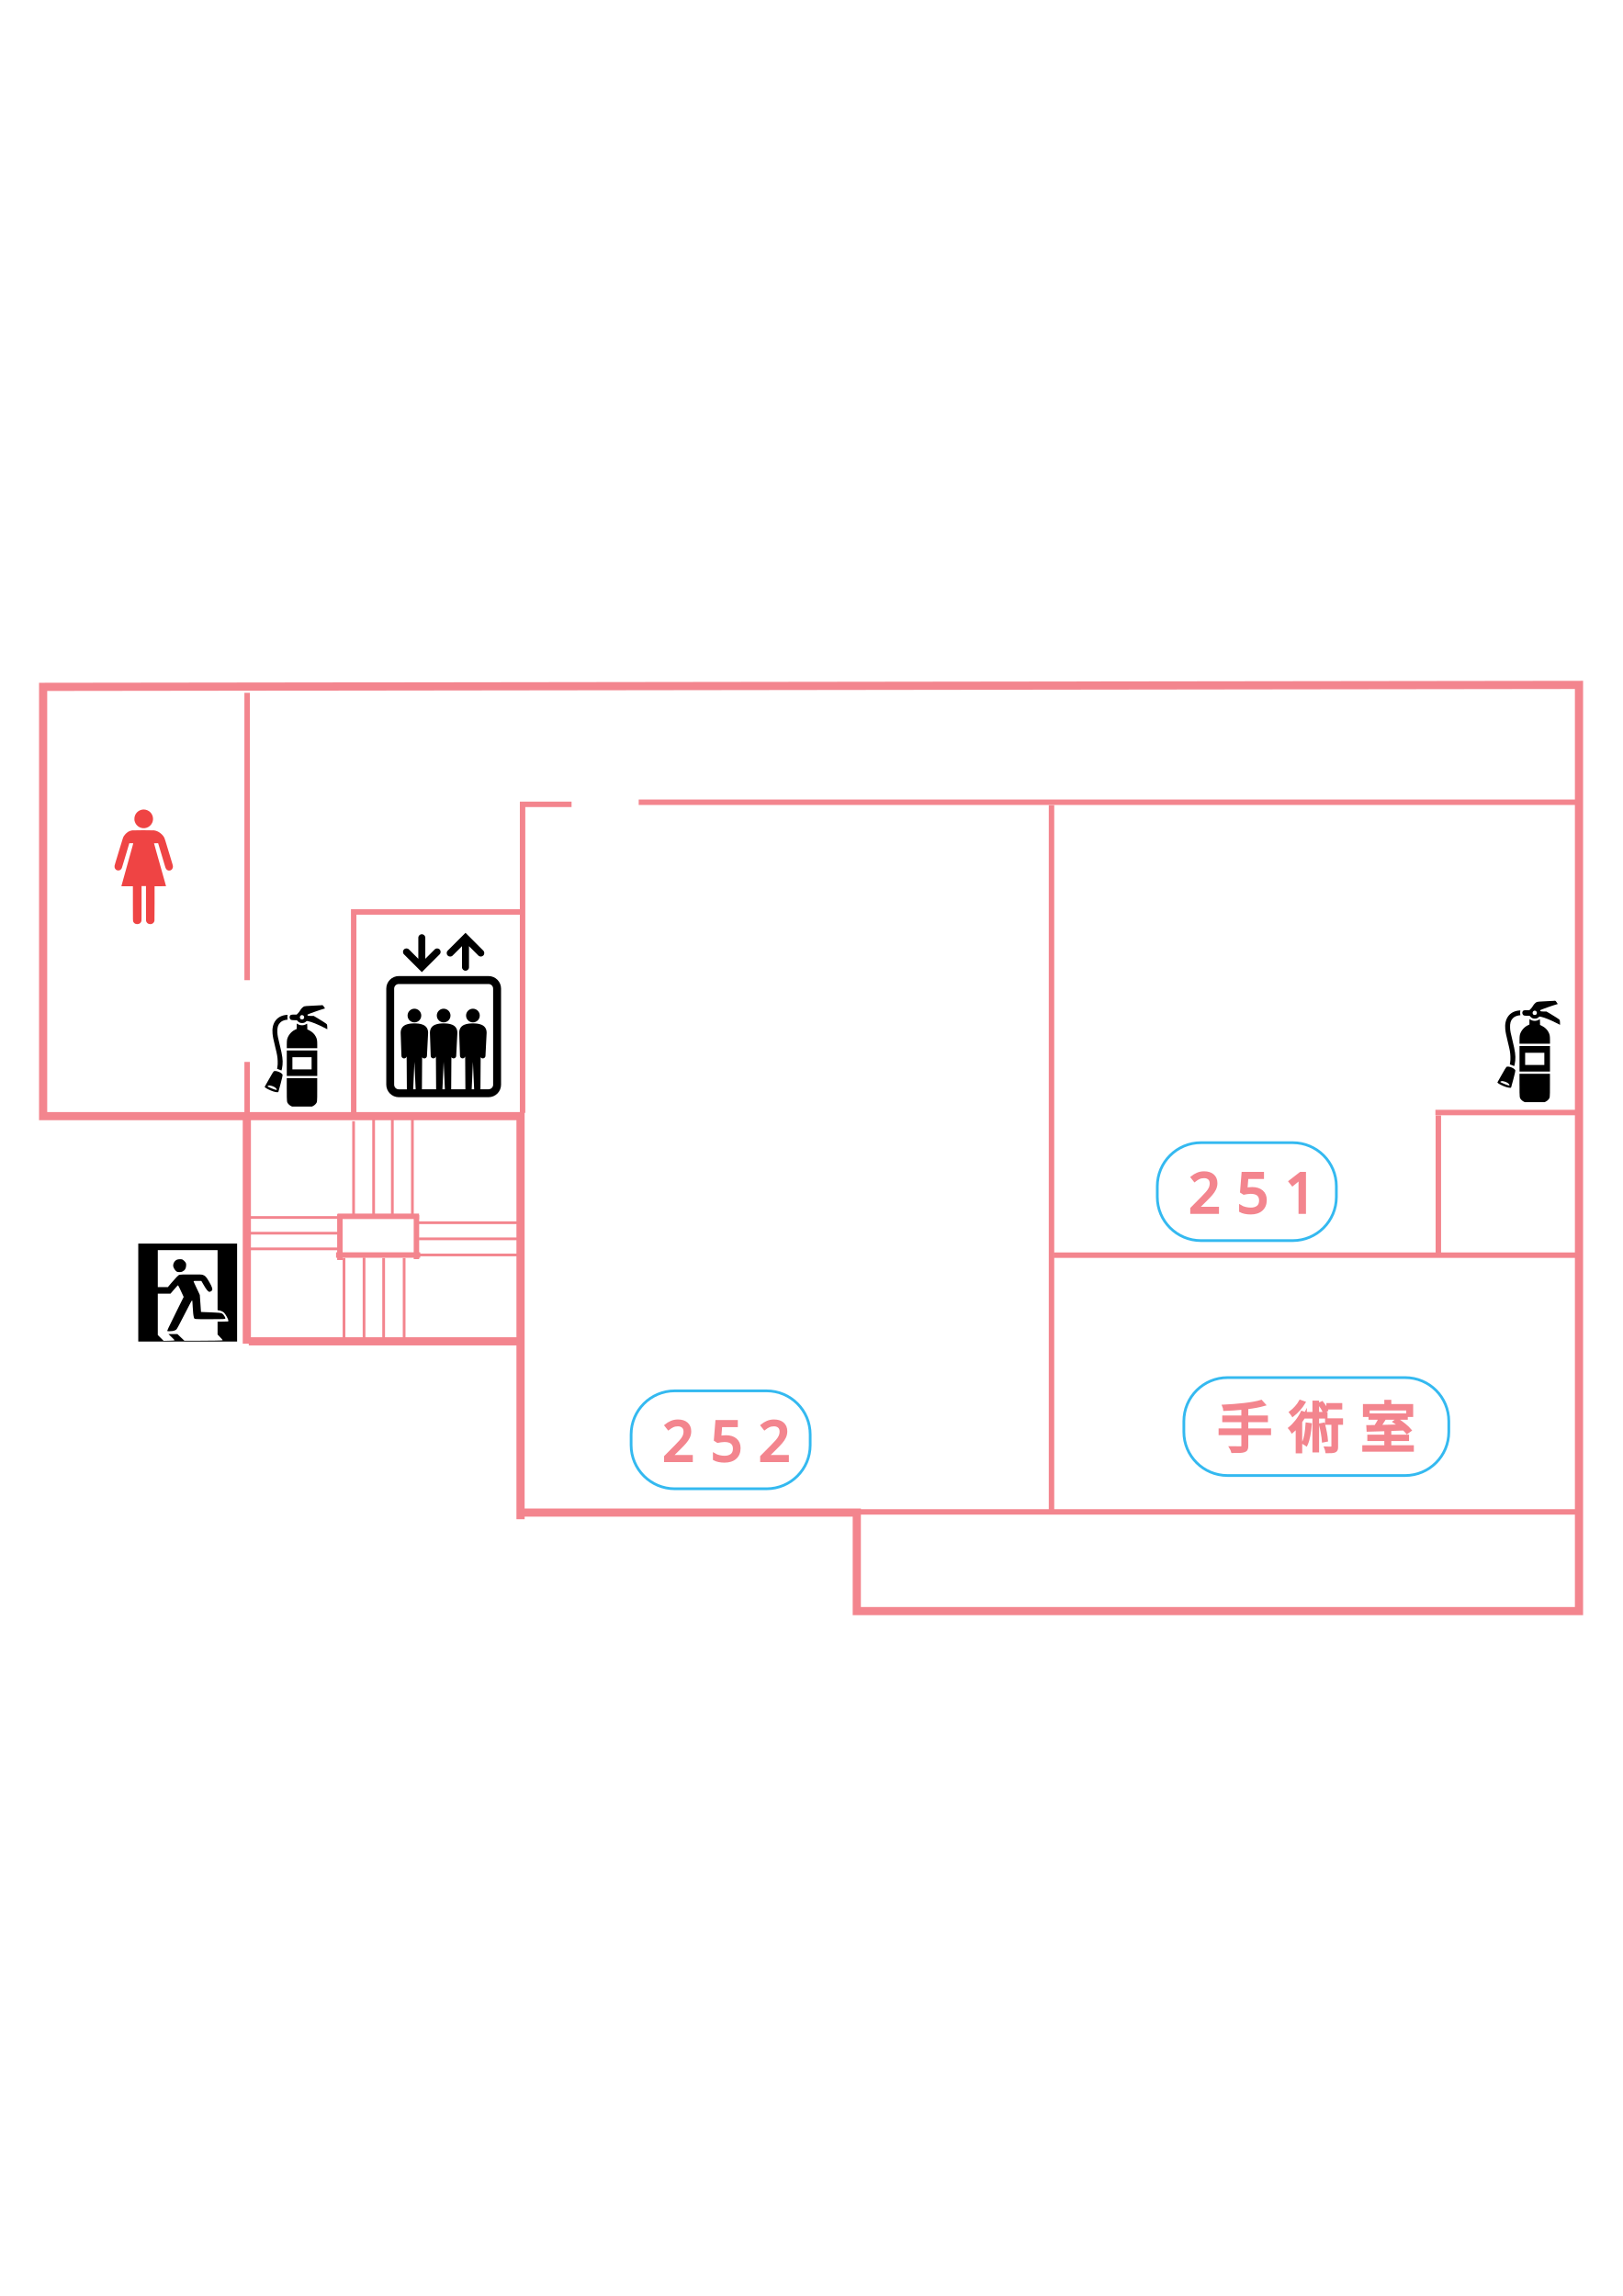
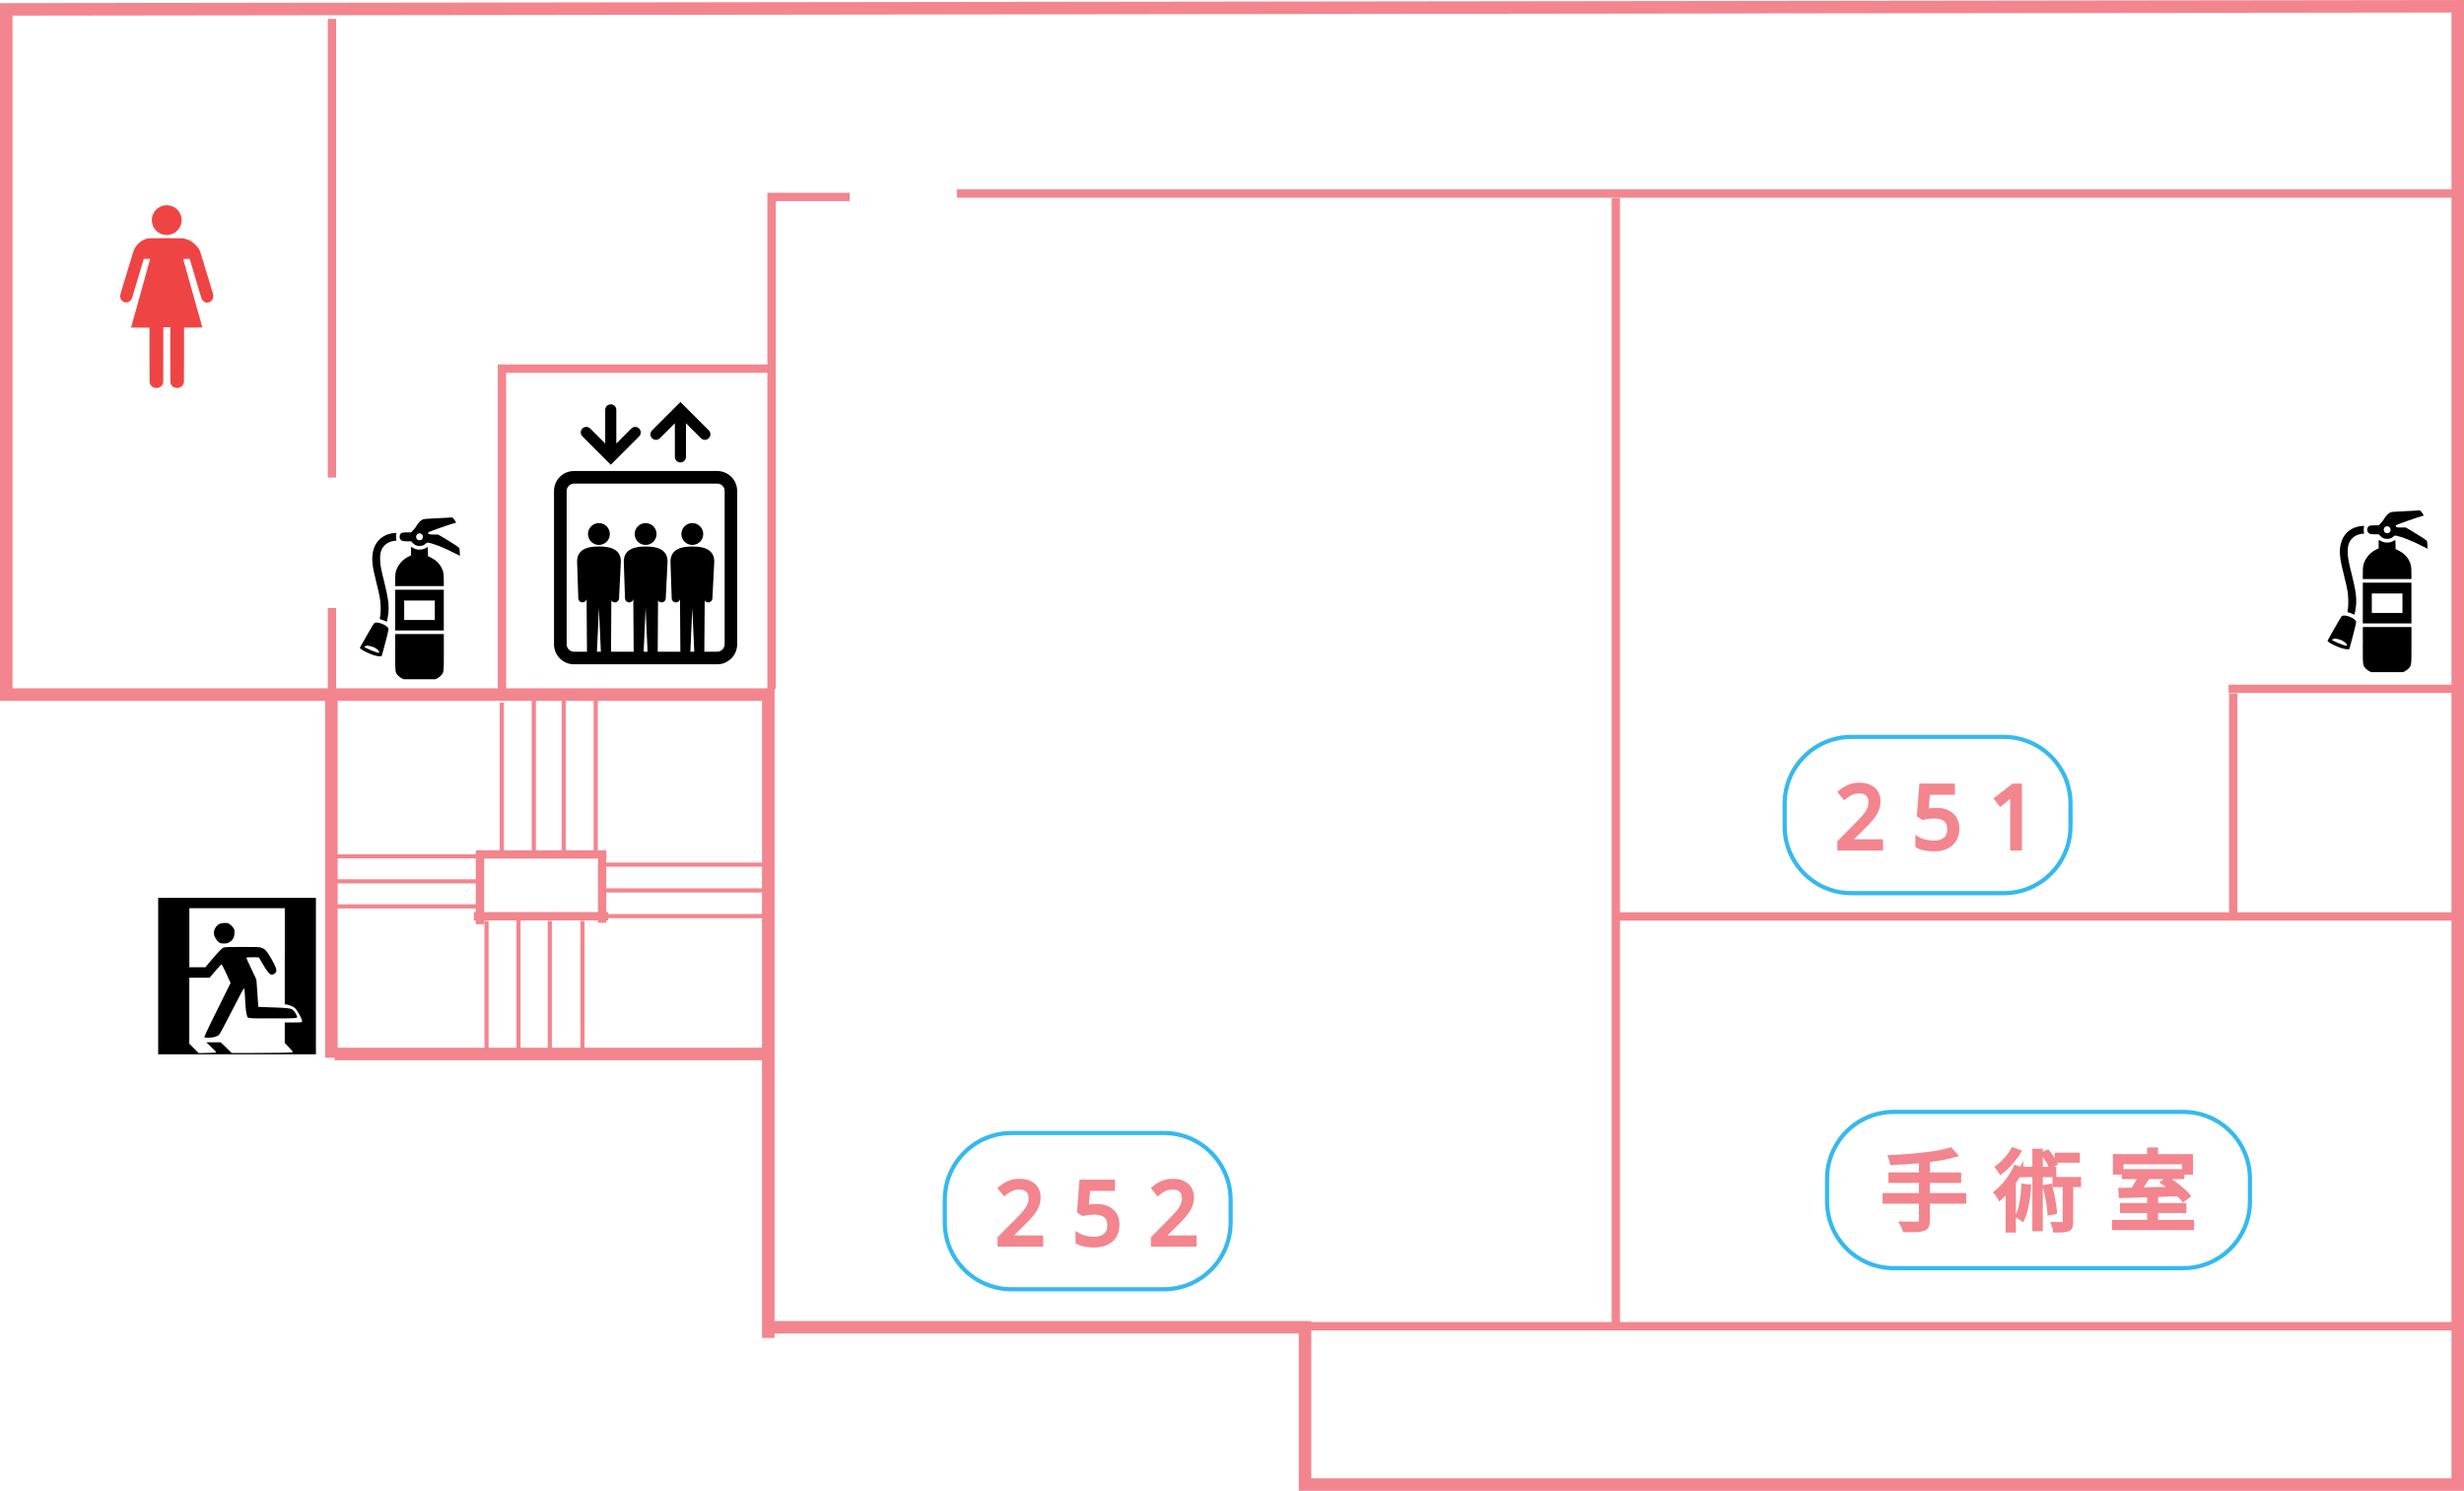
- <svg xmlns="http://www.w3.org/2000/svg" id="_トレース" data-name="トレース" viewBox="0 0 595 842">
+ <svg xmlns="http://www.w3.org/2000/svg" id="_レイヤー_1" data-name="レイヤー 1" viewBox="0 0 590.42 357.28">
  <defs>
    <style>
      .cls-1 {
-         stroke: #34b9f0;
+         fill: #f3858e;
+         font-family: BIZ-UDGothic, 'BIZ UDGothic';
+         font-size: 21.07px;
+         letter-spacing: .3em;
      }

      .cls-1, .cls-2, .cls-3, .cls-4, .cls-5 {
        stroke-miterlimit: 10;
      }

-       .cls-1, .cls-2, .cls-4, .cls-5 {
+       .cls-1, .cls-3, .cls-4, .cls-5 {
+         stroke: #f3858e;
+       }
+ 
+       .cls-2 {
+         stroke: #34b9f0;
+       }
+ 
+       .cls-2, .cls-3, .cls-4, .cls-5 {
        fill: none;
      }

      .cls-6 {
        fill: #ef4444;
-       }
- 
-       .cls-2, .cls-3, .cls-4, .cls-5 {
-         stroke: #f3858e;
-       }
- 
-       .cls-3 {
-         fill: #f3858e;
-         font-family: BIZ-UDGothic, 'BIZ UDGothic';
-         font-size: 20.2px;
-         letter-spacing: .3em;
      }

      .cls-4 {
        stroke-width: 3px;
      }

      .cls-5 {
        stroke-width: 2px;
      }
    </style>
  </defs>
  <g>
    <g>
-       <line class="cls-2" x1="129.65" y1="411.17" x2="129.65" y2="445.52" />
-       <line class="cls-2" x1="137" y1="409.73" x2="137" y2="445.68" />
-       <line class="cls-2" x1="143.87" y1="410.37" x2="143.87" y2="446" />
-       <line class="cls-2" x1="151.22" y1="410.21" x2="151.22" y2="446.16" />
-       <line class="cls-2" x1="153.3" y1="448.4" x2="191.81" y2="448.4" />
-       <line class="cls-2" x1="153.62" y1="454.31" x2="191.49" y2="454.31" />
-       <line class="cls-2" x1="153.46" y1="460.22" x2="191.65" y2="460.22" />
-       <line class="cls-2" x1="148.19" y1="461.34" x2="148.19" y2="491.7" />
-       <line class="cls-2" x1="140.68" y1="461.34" x2="140.68" y2="491.54" />
-       <line class="cls-2" x1="133.49" y1="461.18" x2="133.49" y2="490.9" />
-       <line class="cls-2" x1="126.14" y1="461.34" x2="126.14" y2="490.74" />
-       <line class="cls-2" x1="124.22" y1="457.99" x2="91.62" y2="457.99" />
-       <line class="cls-2" x1="91.3" y1="452.24" x2="125.34" y2="452.24" />
-       <line class="cls-2" x1="91.62" y1="446.48" x2="125.02" y2="446.48" />
+       <line class="cls-3" x1="120.24" y1="168.39" x2="120.24" y2="204.22" />
+       <line class="cls-3" x1="127.91" y1="166.89" x2="127.91" y2="204.39" />
+       <line class="cls-3" x1="135.08" y1="167.56" x2="135.08" y2="204.72" />
+       <line class="cls-3" x1="142.74" y1="167.39" x2="142.74" y2="204.89" />
+       <line class="cls-3" x1="144.91" y1="207.22" x2="185.07" y2="207.22" />
+       <line class="cls-3" x1="145.24" y1="213.39" x2="184.74" y2="213.39" />
+       <line class="cls-3" x1="145.07" y1="219.55" x2="184.91" y2="219.55" />
+       <line class="cls-3" x1="139.57" y1="220.72" x2="139.57" y2="252.39" />
+       <line class="cls-3" x1="131.74" y1="220.72" x2="131.74" y2="252.22" />
+       <line class="cls-3" x1="124.24" y1="220.55" x2="124.24" y2="251.55" />
+       <line class="cls-3" x1="116.58" y1="220.72" x2="116.58" y2="251.39" />
+       <line class="cls-3" x1="114.58" y1="217.22" x2="80.58" y2="217.22" />
+       <line class="cls-3" x1="80.24" y1="211.22" x2="115.74" y2="211.22" />
+       <line class="cls-3" x1="80.58" y1="205.22" x2="115.41" y2="205.22" />
    </g>
    <g>
-       <polyline class="cls-4" points="190.87 557.14 190.87 409.31 15.81 409.31 15.81 251.89 578.99 251.17 578.99 590.83 314.17 590.83 314.17 554.7 190.87 554.7" />
-       <line class="cls-4" x1="90.51" y1="410.03" x2="90.51" y2="492.76" />
-       <line class="cls-4" x1="91.22" y1="491.9" x2="190.3" y2="491.9" />
+       <polyline class="cls-4" points="184.1 320.64 184.1 166.45 1.5 166.45 1.5 2.25 588.92 1.5 588.92 355.78 312.71 355.78 312.71 318.09 184.1 318.09" />
+       <line class="cls-4" x1="79.41" y1="167.2" x2="79.41" y2="253.49" />
+       <line class="cls-4" x1="80.16" y1="252.59" x2="183.5" y2="252.59" />
    </g>
    <g>
-       <line class="cls-5" x1="124.63" y1="445.3" x2="124.63" y2="462.08" />
-       <line class="cls-5" x1="123.23" y1="460.25" x2="154.09" y2="460.25" />
-       <line class="cls-5" x1="152.7" y1="461.75" x2="152.7" y2="445.62" />
-       <line class="cls-5" x1="123.77" y1="446.05" x2="153.66" y2="446.05" />
-       <polyline class="cls-5" points="129.69 408.1 129.69 334.44 191.19 334.44" />
-       <polyline class="cls-5" points="191.62 408.1 191.62 294.97 209.58 294.97" />
-       <line class="cls-5" x1="314.75" y1="554.45" x2="579.06" y2="554.45" />
-       <line class="cls-5" x1="90.62" y1="254.07" x2="90.62" y2="359.46" />
-       <line class="cls-5" x1="90.62" y1="389.43" x2="90.62" y2="408.76" />
-       <line class="cls-5" x1="234.2" y1="294.2" x2="578.38" y2="294.2" />
-       <line class="cls-5" x1="385.57" y1="295.27" x2="385.57" y2="554.41" />
-       <line class="cls-5" x1="386.38" y1="460.3" x2="579.19" y2="460.3" />
-       <line class="cls-5" x1="527.42" y1="409.06" x2="527.42" y2="459.49" />
-       <line class="cls-5" x1="526.34" y1="407.99" x2="578.92" y2="407.99" />
+       <line class="cls-5" x1="115.01" y1="203.99" x2="115.01" y2="221.49" />
+       <line class="cls-5" x1="113.55" y1="219.58" x2="145.74" y2="219.58" />
+       <line class="cls-5" x1="144.28" y1="221.15" x2="144.28" y2="204.33" />
+       <line class="cls-5" x1="114.11" y1="204.77" x2="145.29" y2="204.77" />
+       <polyline class="cls-5" points="120.28 165.18 120.28 88.35 184.43 88.35" />
+       <polyline class="cls-5" points="184.88 165.18 184.88 47.19 203.61 47.19" />
+       <line class="cls-5" x1="313.31" y1="317.83" x2="589" y2="317.83" />
+       <line class="cls-5" x1="79.54" y1="4.53" x2="79.54" y2="114.45" />
+       <line class="cls-5" x1="79.54" y1="145.71" x2="79.54" y2="165.88" />
+       <line class="cls-5" x1="229.29" y1="46.38" x2="588.29" y2="46.38" />
+       <line class="cls-5" x1="387.18" y1="47.49" x2="387.18" y2="317.8" />
+       <line class="cls-5" x1="388.03" y1="219.63" x2="589.14" y2="219.63" />
+       <line class="cls-5" x1="535.13" y1="166.19" x2="535.13" y2="218.79" />
+       <line class="cls-5" x1="534.01" y1="165.07" x2="588.85" y2="165.07" />
    </g>
  </g>
  <g>
-     <text class="cls-3" transform="translate(435.98 444.67)">
+     <text class="cls-1" transform="translate(439.76 203.33)">
      <tspan x="0" y="0">251</tspan>
    </text>
-     <rect class="cls-1" x="424.36" y="419.05" width="65.66" height="35.91" rx="16" ry="16" />
+     <rect class="cls-2" x="427.64" y="176.6" width="68.49" height="37.45" rx="16" ry="16" />
  </g>
  <g>
-     <text class="cls-3" transform="translate(243.04 535.68)">
+     <text class="cls-1" transform="translate(238.51 298.26)">
      <tspan x="0" y="0">252</tspan>
    </text>
-     <rect class="cls-1" x="231.42" y="510.06" width="65.66" height="35.91" rx="16" ry="16" />
+     <rect class="cls-2" x="226.39" y="271.53" width="68.49" height="37.45" rx="16" ry="16" />
  </g>
  <g>
-     <text class="cls-3" transform="translate(446.32 530.83)">
+     <text class="cls-1" transform="translate(450.54 293.2)">
      <tspan x="0" y="0">手術室</tspan>
    </text>
-     <rect class="cls-1" x="434.1" y="505.2" width="97.15" height="35.91" rx="16" ry="16" />
+     <rect class="cls-2" x="437.8" y="266.47" width="101.33" height="37.45" rx="16" ry="16" />
  </g>
  <g>
-     <path d="M117.41,368.67c-.3.03-1.66.11-3.02.16-1.8.07-2.58.14-2.84.23-.46.17-1.14.85-1.5,1.51-.14.27-.49.72-.76,1l-.5.5h-.94c-1.07,0-1.36.09-1.56.5-.28.55-.02,1.27.54,1.46.16.06.68.1,1.15.1h.86s.34.36.34.36c.49.5.89.68,1.58.68.65,0,1.03-.15,1.46-.55.25-.23.26-.24.72-.14,1.29.26,3.58,1.18,5.79,2.32.7.36,1.28.65,1.29.65,0,0,0-.38-.02-.85-.02-.63-.07-.89-.17-1-.18-.22-1.92-1.34-3.49-2.27l-1.3-.76h-1.08q-1.08,0-1.18-.21c-.06-.13-.07-.24-.02-.29.17-.17,4.73-1.79,6.07-2.15l.34-.09-.22-.39c-.31-.54-.61-.84-.81-.83-.1,0-.41.03-.71.07ZM111.02,372.32c.52.18.69.86.31,1.29-.17.19-.26.23-.59.23s-.42-.04-.59-.23c-.36-.42-.21-1.09.3-1.29.27-.11.26-.11.56,0Z" />
-     <path d="M104.62,372.24c-3.26.48-5.06,3.1-4.68,6.86.11,1.13.35,2.28.99,4.88.68,2.71.84,3.63.89,5.13.03.98,0,1.47-.09,2.06-.07.43-.12.79-.12.79.02,0,.23.08.48.17s.6.22.77.31c.18.09.33.15.35.13.09-.09.3-1.17.38-2,.18-1.76-.05-3.51-.95-7.13-.74-2.95-.89-3.73-.94-4.89-.07-1.66.19-2.62.94-3.43.22-.23.55-.5.74-.61.44-.26,1.38-.54,1.8-.54.31,0,.32-.02.26-.19-.08-.23-.07-1.2,0-1.45.07-.21.03-.22-.82-.09Z" />
-     <path d="M108.8,376.35v.98l-.71.35c-1.34.67-2.47,2.07-2.81,3.49-.08.36-.12.97-.12,1.87v1.35h11.17v-1.35c0-1.49-.09-2-.5-2.83-.49-.99-1.33-1.81-2.46-2.38l-.69-.34v-.88c0-.48-.02-.96-.05-1.07-.05-.17-.07-.17-.19-.07-.25.22-.89.46-1.39.51-.63.07-1.32-.08-1.8-.38-.22-.14-.41-.25-.42-.25-.02,0-.04.44-.04.98Z" />
-     <path d="M105.16,389.9v4.68h11.17v-9.35h-11.17v4.68ZM114.26,389.94v2.23h-7.04v-4.47h7.04v2.23Z" />
-     <path d="M100.39,392.86c-.11.05-.79,1.16-1.76,2.91l-1.59,2.81.23.25c.29.3,1.8,1.04,2.84,1.39.43.14,1.03.28,1.34.31.53.03.56.02.64-.16.05-.11.43-1.49.84-3.08.52-1.99.74-2.94.7-3.1-.2-.8-2.43-1.72-3.24-1.33ZM99.37,398.17c.86.18,1.69.65,1.99,1.11.19.29.19.43,0,.43-.5,0-3.35-1.18-3.29-1.36.02-.08.5-.28.68-.29.05,0,.33.05.63.11Z" />
-     <path d="M105.16,399.57c0,4.72,0,4.63.63,5.35.22.24.57.51.84.65l.47.23h7.28l.47-.23c.27-.13.63-.41.84-.65.64-.71.63-.63.63-5.35v-4.16h-11.17v4.16Z" />
+     <path d="M107.47,124.06c-.31.03-1.73.11-3.15.16-1.88.08-2.69.15-2.96.24-.48.17-1.19.89-1.56,1.57-.15.28-.51.75-.79,1.04l-.53.52h-.98c-1.11,0-1.42.09-1.63.52-.29.57-.02,1.33.56,1.53.16.06.71.1,1.2.1h.9s.35.38.35.38c.51.53.92.71,1.65.71.67,0,1.08-.16,1.53-.58.26-.24.28-.25.75-.15,1.35.27,3.74,1.23,6.04,2.42.73.37,1.34.68,1.35.68,0,0,0-.4-.03-.89-.03-.66-.07-.92-.18-1.04-.19-.22-2-1.4-3.64-2.37l-1.36-.79h-1.13q-1.13,0-1.23-.22c-.06-.14-.07-.25-.02-.3.18-.18,4.93-1.86,6.33-2.24l.35-.09-.22-.41c-.32-.56-.64-.88-.85-.86-.1,0-.43.03-.74.07ZM100.81,127.87c.54.19.72.9.33,1.35-.17.2-.28.24-.61.24s-.44-.04-.61-.24c-.38-.44-.22-1.14.31-1.35.28-.11.28-.11.59,0Z" />
+     <path d="M94.13,127.78c-3.4.5-5.27,3.24-4.88,7.16.11,1.18.36,2.37,1.04,5.09.71,2.83.87,3.78.92,5.35.03,1.02,0,1.54-.09,2.15-.08.45-.13.82-.12.83.02,0,.24.09.5.17s.62.22.8.32c.19.09.35.16.36.14.09-.09.31-1.22.4-2.09.19-1.84-.05-3.66-.99-7.43-.77-3.08-.92-3.89-.98-5.1-.08-1.73.2-2.74.98-3.58.23-.24.57-.53.77-.64.46-.27,1.44-.56,1.87-.56.32,0,.34-.02.27-.2-.09-.24-.08-1.25,0-1.51.08-.22.03-.22-.85-.09Z" />
+     <path d="M98.49,132.07v1.03l-.74.36c-1.4.7-2.57,2.16-2.93,3.64-.09.37-.13,1.01-.13,1.95v1.41h11.65v-1.41c0-1.55-.09-2.09-.52-2.95-.51-1.04-1.39-1.89-2.56-2.48l-.72-.35v-.92c0-.5-.03-1-.05-1.11-.05-.18-.07-.18-.2-.07-.26.23-.93.48-1.45.54-.66.07-1.37-.09-1.87-.4-.22-.15-.42-.26-.44-.26-.03,0-.04.46-.04,1.02Z" />
+     <path d="M94.69,146.21v4.88h11.65v-9.76h-11.65v4.88ZM104.19,146.25v2.33h-7.34v-4.66h7.34v2.33Z" />
+     <path d="M89.72,149.29c-.11.05-.82,1.21-1.84,3.03l-1.66,2.94.24.26c.3.31,1.88,1.09,2.96,1.45.45.15,1.08.29,1.4.32.55.03.59.03.66-.16.05-.11.45-1.55.88-3.21.54-2.07.77-3.06.73-3.23-.21-.84-2.54-1.8-3.38-1.39ZM88.66,154.83c.9.19,1.76.67,2.08,1.16.2.3.2.45,0,.45-.53,0-3.5-1.23-3.44-1.42.03-.09.52-.29.71-.3.05,0,.35.05.66.11Z" />
+     <path d="M94.69,156.29c0,4.92,0,4.83.66,5.58.22.25.6.54.88.67l.49.24h7.6l.49-.24c.28-.14.66-.42.88-.67.66-.74.66-.66.66-5.58v-4.34h-11.65v4.34Z" />
  </g>
  <g>
-     <path d="M569.43,367.05c-.3.03-1.66.11-3.02.16-1.8.07-2.58.14-2.84.23-.46.17-1.14.85-1.5,1.51-.14.27-.49.72-.76,1l-.5.5h-.94c-1.07,0-1.36.09-1.56.5-.28.55-.02,1.27.54,1.46.16.06.68.1,1.15.1h.86s.34.36.34.36c.49.5.89.68,1.58.68.65,0,1.03-.15,1.46-.55.25-.23.26-.24.72-.14,1.29.26,3.58,1.18,5.79,2.32.7.36,1.28.65,1.29.65,0,0,0-.38-.02-.85-.02-.63-.07-.89-.17-1-.18-.22-1.92-1.34-3.49-2.27l-1.3-.76h-1.08q-1.08,0-1.18-.21c-.06-.13-.07-.24-.02-.29.17-.17,4.73-1.79,6.07-2.15l.34-.09-.22-.39c-.31-.54-.61-.84-.81-.83-.1,0-.41.03-.71.07ZM563.04,370.7c.52.18.69.86.31,1.29-.17.19-.26.23-.59.23s-.42-.04-.59-.23c-.36-.42-.21-1.09.3-1.29.27-.11.26-.11.56,0Z" />
-     <path d="M556.64,370.62c-3.26.48-5.06,3.1-4.68,6.86.11,1.13.35,2.28.99,4.88.68,2.71.84,3.63.89,5.13.03.98,0,1.47-.09,2.06-.07.43-.12.79-.12.79.02,0,.23.08.48.17s.6.22.77.31c.18.09.33.15.35.13.09-.09.3-1.17.38-2,.18-1.76-.05-3.51-.95-7.13-.74-2.95-.89-3.73-.94-4.89-.07-1.66.19-2.62.94-3.43.22-.23.55-.5.74-.61.44-.26,1.38-.54,1.8-.54.31,0,.32-.02.26-.19-.08-.23-.07-1.2,0-1.45.07-.21.03-.22-.82-.09Z" />
-     <path d="M560.82,374.73v.98l-.71.35c-1.34.67-2.47,2.07-2.81,3.49-.08.36-.12.97-.12,1.87v1.35h11.17v-1.35c0-1.49-.09-2-.5-2.83-.49-.99-1.33-1.81-2.46-2.38l-.69-.34v-.88c0-.48-.02-.96-.05-1.07-.05-.17-.07-.17-.19-.07-.25.22-.89.46-1.39.51-.63.07-1.32-.08-1.8-.38-.22-.14-.41-.25-.42-.25-.02,0-.04.44-.04.98Z" />
-     <path d="M557.18,388.28v4.68h11.17v-9.35h-11.17v4.68ZM566.28,388.32v2.23h-7.04v-4.47h7.04v2.23Z" />
-     <path d="M552.41,391.24c-.11.05-.79,1.16-1.76,2.91l-1.59,2.81.23.25c.29.3,1.8,1.04,2.84,1.39.43.14,1.03.28,1.34.31.53.03.56.02.64-.16.05-.11.43-1.49.84-3.08.52-1.99.74-2.94.7-3.1-.2-.8-2.43-1.72-3.24-1.33ZM551.39,396.55c.86.18,1.69.65,1.99,1.11.19.29.19.43,0,.43-.5,0-3.35-1.18-3.29-1.36.02-.08.5-.28.68-.29.05,0,.33.05.63.11Z" />
-     <path d="M557.18,397.95c0,4.72,0,4.63.63,5.35.22.24.57.51.84.65l.47.23h7.28l.47-.23c.27-.13.63-.41.84-.65.64-.71.63-.63.63-5.35v-4.16h-11.17v4.16Z" />
+     <path d="M578.95,122.37c-.31.03-1.73.11-3.15.16-1.88.08-2.69.15-2.96.24-.48.17-1.19.89-1.56,1.57-.15.28-.51.75-.79,1.04l-.53.52h-.98c-1.11,0-1.42.09-1.63.52-.29.57-.02,1.33.56,1.53.16.06.71.1,1.2.1h.9s.35.38.35.38c.51.53.92.71,1.65.71.67,0,1.08-.16,1.53-.58.26-.24.28-.25.75-.15,1.35.27,3.74,1.23,6.04,2.42.73.37,1.34.68,1.35.68,0,0,0-.4-.03-.89-.03-.66-.07-.92-.18-1.04-.19-.22-2-1.4-3.64-2.37l-1.36-.79h-1.13q-1.13,0-1.23-.22c-.06-.14-.07-.25-.02-.3.18-.18,4.93-1.86,6.33-2.24l.35-.09-.22-.41c-.32-.56-.64-.88-.85-.86-.1,0-.43.03-.74.07ZM572.29,126.18c.54.19.72.9.33,1.35-.17.2-.28.24-.61.24s-.44-.04-.61-.24c-.38-.44-.22-1.14.31-1.35.28-.11.28-.11.59,0Z" />
+     <path d="M565.61,126.09c-3.4.5-5.27,3.24-4.88,7.16.11,1.18.36,2.37,1.04,5.09.71,2.83.87,3.78.92,5.35.03,1.02,0,1.54-.09,2.15-.08.45-.13.82-.12.83.02,0,.24.09.5.17s.62.22.8.32c.19.09.35.16.36.14.09-.09.31-1.22.4-2.09.19-1.84-.05-3.66-.99-7.43-.77-3.08-.92-3.89-.98-5.1-.08-1.73.2-2.74.98-3.58.23-.24.57-.53.77-.64.46-.27,1.44-.56,1.87-.56.32,0,.34-.02.27-.2-.09-.24-.08-1.25,0-1.51.08-.22.03-.22-.85-.09Z" />
+     <path d="M569.97,130.38v1.03l-.74.36c-1.4.7-2.57,2.16-2.93,3.64-.09.37-.13,1.01-.13,1.95v1.41h11.65v-1.41c0-1.55-.09-2.09-.52-2.95-.51-1.04-1.39-1.89-2.56-2.48l-.72-.35v-.92c0-.5-.03-1-.05-1.11-.05-.18-.07-.18-.2-.07-.26.23-.93.48-1.45.54-.66.07-1.37-.09-1.87-.4-.22-.15-.42-.26-.44-.26-.03,0-.04.46-.04,1.02Z" />
+     <path d="M566.17,144.52v4.88h11.65v-9.76h-11.65v4.88ZM575.67,144.56v2.33h-7.34v-4.66h7.34v2.33Z" />
+     <path d="M561.2,147.6c-.11.05-.82,1.21-1.84,3.03l-1.66,2.94.24.26c.3.31,1.88,1.09,2.96,1.45.45.15,1.08.29,1.4.32.55.03.59.03.66-.16.05-.11.45-1.55.88-3.21.54-2.07.77-3.06.73-3.23-.21-.84-2.54-1.8-3.38-1.39ZM560.14,153.14c.9.19,1.76.67,2.08,1.16.2.3.2.45,0,.45-.53,0-3.5-1.23-3.44-1.42.03-.09.52-.29.71-.3.05,0,.35.05.66.11Z" />
+     <path d="M566.17,154.6c0,4.92,0,4.83.66,5.58.22.25.6.54.88.67l.49.24h7.6l.49-.24c.28-.14.66-.42.88-.67.66-.74.66-.66.66-5.58v-4.34h-11.65v4.34Z" />
  </g>
  <g>
-     <path d="M151.96,369.92c-1.39,0-2.51,1.12-2.51,2.51s1.12,2.51,2.51,2.51,2.51-1.12,2.51-2.51-1.13-2.51-2.51-2.51Z" />
-     <path d="M162.68,369.92c-1.39,0-2.51,1.12-2.51,2.51s1.13,2.51,2.51,2.51,2.51-1.12,2.51-2.51c0-1.39-1.13-2.51-2.51-2.51Z" />
-     <path d="M173.41,369.92c-1.39,0-2.51,1.12-2.51,2.51s1.13,2.51,2.51,2.51,2.51-1.12,2.51-2.51-1.13-2.51-2.51-2.51Z" />
-     <path d="M179.14,357.95h-32.91c-2.53,0-4.59,2.06-4.59,4.59v35.24c0,2.53,2.06,4.59,4.59,4.59h32.91c2.53,0,4.59-2.06,4.59-4.59v-35.24c0-2.53-2.06-4.59-4.59-4.59ZM151.51,399.46l.45-10.07.45,10.07h-.89ZM162.23,399.46l.45-10.07.45,10.07h-.9ZM172.96,399.46l.45-10.07.45,10.07h-.9ZM180.83,397.77c0,.93-.76,1.69-1.69,1.69h-2.97l.08-11.76c.19.27.49.45.84.44.54-.03.96-.48.93-1.02l.42-8.36c0-3.29-3.33-3.45-5.03-3.45s-5.03.16-5.03,3.45l.28,8.36c-.02.54.39,1,.93,1.02.47.02.86-.3.98-.74l.08,12.06h-5.21l.08-11.76c.19.27.49.45.84.44.54-.03.96-.48.93-1.02l.42-8.36c0-3.29-3.33-3.45-5.03-3.45s-5.03.16-5.03,3.45l.28,8.36c-.03.54.39,1,.93,1.02.47.02.86-.3.98-.74l.08,12.07h-5.21l.08-11.76c.19.27.49.45.84.44.54-.03.96-.48.93-1.02l.42-8.37c0-3.29-3.33-3.45-5.03-3.45s-5.03.16-5.03,3.45l.28,8.37c-.03.54.39,1,.93,1.02.47.02.87-.3.98-.74l.08,12.07h-2.97c-.93,0-1.69-.76-1.69-1.69v-35.24c0-.93.76-1.69,1.69-1.69h32.91c.93,0,1.69.76,1.69,1.69v35.24h0Z" />
-     <path d="M165.97,350.42l3.44-3.44v7.73c0,.7.57,1.28,1.28,1.28s1.28-.57,1.28-1.28v-7.73l3.44,3.44c.25.25.58.37.9.37s.65-.13.9-.37c.5-.5.5-1.31,0-1.81l-5.62-5.62-.9-.9-.9.9-5.62,5.62c-.5.5-.5,1.31,0,1.81.5.5,1.31.5,1.81,0Z" />
-     <path d="M153.78,355.61h0s.9.9.9.9l.9-.9s0,0,0,0l5.62-5.62c.5-.5.5-1.31,0-1.81-.5-.5-1.31-.5-1.81,0l-3.44,3.44v-7.73c0-.71-.57-1.28-1.28-1.28s-1.28.57-1.28,1.28v7.73l-3.44-3.44c-.5-.5-1.31-.5-1.81,0-.5.5-.5,1.31,0,1.81l5.62,5.62Z" />
+     <path d="M143.51,125.36c-1.45,0-2.62,1.17-2.62,2.62s1.17,2.62,2.62,2.62,2.62-1.17,2.62-2.62-1.17-2.62-2.62-2.62Z" />
+     <path d="M154.7,125.36c-1.45,0-2.62,1.17-2.62,2.62s1.17,2.62,2.62,2.62,2.62-1.17,2.62-2.62c0-1.45-1.17-2.62-2.62-2.62Z" />
+     <path d="M165.89,125.36c-1.45,0-2.62,1.17-2.62,2.62s1.17,2.62,2.62,2.62,2.62-1.17,2.62-2.62-1.17-2.62-2.62-2.62Z" />
+     <path d="M171.86,112.88h-34.33c-2.64,0-4.78,2.15-4.78,4.78v36.75c0,2.64,2.15,4.79,4.78,4.79h34.33c2.64,0,4.78-2.15,4.78-4.79v-36.75c0-2.64-2.15-4.78-4.78-4.78ZM143.04,156.18l.47-10.51.47,10.51h-.93ZM154.23,156.18l.47-10.51.47,10.51h-.93ZM165.42,156.18l.47-10.51.47,10.51h-.93ZM173.63,154.41c0,.97-.79,1.77-1.76,1.77h-3.1l.09-12.27c.19.28.51.47.88.46.56-.03,1-.5.97-1.07l.44-8.72c0-3.43-3.48-3.6-5.24-3.6s-5.25.17-5.25,3.6l.29,8.72c-.03.56.41,1.04.97,1.07.49.02.9-.31,1.02-.77l.09,12.58h-5.43l.08-12.27c.19.28.51.47.88.46.56-.03,1-.5.97-1.07l.43-8.72c0-3.43-3.48-3.6-5.24-3.6s-5.25.17-5.25,3.6l.29,8.72c-.03.56.41,1.04.97,1.07.49.02.9-.31,1.02-.78l.09,12.59h-5.43l.08-12.27c.19.28.51.47.88.46.56-.03,1-.5.97-1.07l.43-8.73c0-3.43-3.48-3.6-5.25-3.6s-5.24.17-5.24,3.6l.29,8.73c-.03.56.41,1.04.97,1.07.49.02.9-.32,1.02-.78l.09,12.59h-3.1c-.97,0-1.77-.79-1.77-1.77v-36.75c0-.97.79-1.76,1.77-1.76h34.33c.97,0,1.76.79,1.76,1.76v36.75h0Z" />
+     <path d="M158.12,105.02l3.59-3.59v8.06c0,.74.6,1.33,1.33,1.33s1.33-.6,1.33-1.33v-8.06l3.59,3.59c.26.26.6.39.94.39s.68-.13.94-.39c.52-.52.52-1.36,0-1.88l-5.86-5.86-.94-.94-.94.94-5.86,5.86c-.52.52-.52,1.36,0,1.88.52.52,1.36.52,1.88,0Z" />
+     <path d="M145.41,110.44h0s.94.94.94.94l.94-.94s0,0,0,0l5.86-5.86c.52-.52.52-1.36,0-1.88-.52-.52-1.36-.52-1.88,0l-3.59,3.59v-8.06c0-.74-.6-1.33-1.33-1.33s-1.33.6-1.33,1.33v8.06l-3.59-3.59c-.52-.52-1.36-.52-1.88,0-.52.52-.52,1.36,0,1.88l5.86,5.86Z" />
  </g>
  <g>
-     <path d="M50.7,474.01v17.97h36.24v-35.94h-36.24v17.97ZM79.78,469.45v11.02l.55.09c.65.1,1.48.48,1.82.83.57.57,1.58,2.41,1.6,2.92.01.23,0,.25-.28.31-.16.03-1.06.05-1.99.05h-1.7v4.73l.81.84c.84.86,1.1,1.2,1.03,1.28-.09.08-4.46.16-9.21.16h-4.8s-1.28-1.22-1.28-1.22l-1.28-1.23h-3.29l1.16,1.12c1.04,1.01,1.14,1.13,1.01,1.2-.09.06-.83.1-2.04.13l-1.89.04-1.07-1.07-1.07-1.07v-15.17h4.66s.97-1.13.97-1.13c1.34-1.57,1.68-1.92,1.79-1.92.08,0,.96,1.79,1.77,3.6l.3.66-2.61,5.26c-3.15,6.37-3.52,7.16-3.36,7.26.14.09,1.13.08,1.83-.01.63-.09,1.25-.34,1.49-.6.24-.25,1.15-1.95,3.13-5.84,2.02-3.96,2.49-4.82,2.59-4.79.11.04.17.54.25,2.44.09,1.87.23,3.12.42,3.78.2.69-.14.66,5.82.66,5.31,0,5.62-.01,5.73-.3.05-.15-.38-.96-.72-1.36-.16-.18-.4-.38-.52-.44-.43-.22-1.36-.32-3.85-.4-1.37-.04-2.8-.1-3.17-.12l-.68-.04-.21-3.1-.22-3.11-.28-.63c-.16-.35-.67-1.45-1.15-2.45-.48-.99-.86-1.86-.86-1.92,0-.16.36-.19,1.67-.17l1.19.02.72,1.25c1.18,2.06,1.76,2.74,2.3,2.74.25,0,.78-.35.92-.6.23-.45-.06-1.3-1.05-3.02-1.08-1.87-1.48-2.31-2.35-2.59-.51-.16-.61-.16-4.29-.16-2.94,0-3.85.02-4.18.1-.37.09-.48.17-1.19.89-.43.44-1.32,1.45-1.98,2.23l-1.19,1.42h-1.84s-1.85,0-1.85,0v-13.57h21.92v11.03Z" />
-     <path d="M65.02,461.92c-.83.24-1.5,1.21-1.52,2.18-.01.73.7,1.91,1.39,2.28.18.1.41.13.91.13.58,0,.73-.03,1.1-.21.92-.45,1.33-1.16,1.36-2.29,0-.56-.01-.67-.19-.97-.25-.42-.87-1.01-1.22-1.16-.34-.14-1.3-.13-1.83.03Z" />
+     <path d="M37.9,233.93v18.74h37.8v-37.49h-37.8v18.74ZM68.23,229.18v11.5l.58.09c.68.11,1.54.5,1.9.86.59.59,1.65,2.51,1.67,3.04.02.24,0,.26-.3.32-.17.03-1.1.05-2.08.05h-1.77v4.93l.85.87c.87.9,1.15,1.25,1.07,1.34-.09.09-4.65.17-9.61.17h-5.01s-1.33-1.28-1.33-1.28l-1.33-1.28h-3.43l1.21,1.17c1.09,1.06,1.19,1.17,1.06,1.25-.09.06-.86.11-2.13.13l-1.98.04-1.12-1.12-1.12-1.12v-15.83h4.86s1.01-1.18,1.01-1.18c1.4-1.63,1.75-2.01,1.87-2.01.09,0,1,1.87,1.84,3.76l.31.69-2.72,5.49c-3.29,6.64-3.67,7.47-3.51,7.57.15.09,1.17.09,1.91-.02.65-.09,1.3-.35,1.56-.63.25-.26,1.2-2.04,3.27-6.09,2.11-4.13,2.6-5.02,2.71-4.99.12.04.18.57.26,2.54.09,1.95.24,3.26.44,3.94.21.72-.15.68,6.07.68,5.54,0,5.86-.02,5.98-.31.05-.16-.4-1-.75-1.42-.17-.19-.41-.4-.54-.46-.45-.23-1.42-.33-4.02-.42-1.43-.05-2.92-.1-3.31-.12l-.71-.05-.22-3.24-.23-3.24-.29-.66c-.16-.37-.7-1.51-1.2-2.55-.5-1.03-.9-1.94-.9-2,0-.16.37-.2,1.74-.18l1.24.02.75,1.3c1.23,2.15,1.84,2.86,2.4,2.86.26,0,.82-.37.96-.63.24-.47-.06-1.35-1.1-3.15-1.13-1.95-1.55-2.41-2.45-2.7-.53-.16-.64-.17-4.47-.17-3.06,0-4.02.02-4.36.11-.39.09-.5.18-1.24.93-.45.46-1.38,1.51-2.06,2.33l-1.24,1.49h-1.92s-1.93,0-1.93,0v-14.15h22.87v11.5Z" />
+     <path d="M52.83,221.32c-.86.25-1.56,1.26-1.59,2.28-.02.76.73,1.99,1.45,2.38.19.1.43.14.95.14.61,0,.76-.03,1.14-.22.96-.47,1.39-1.21,1.42-2.39,0-.58-.02-.7-.2-1.01-.26-.44-.91-1.06-1.27-1.21-.35-.15-1.36-.13-1.91.03Z" />
  </g>
  <g>
-     <path class="cls-6" d="M52.13,296.92c-1.18.21-2.13.97-2.59,2.05-.2.47-.28.9-.26,1.44,0,.31.04.53.08.71.27,1,.9,1.8,1.81,2.25,1.71.84,3.75.15,4.59-1.56.21-.42.3-.74.34-1.19.11-1.25-.47-2.48-1.51-3.17-.74-.49-1.64-.68-2.46-.54Z" />
-     <path class="cls-6" d="M48.52,304.5c-1.24.19-2.28.89-3.03,2.01-.35.53-.26.26-1.61,4.7-.53,1.75-1.11,3.65-1.52,5.02-.17.57-.33,1.13-.35,1.25-.13.76.27,1.47.95,1.68.53.16,1.06.02,1.43-.39.28-.31.24-.2,1.24-3.57.22-.74.54-1.81.71-2.36.16-.56.48-1.61.69-2.32l.39-1.3h.72c.59,0,.72,0,.72.05,0,.03-.11.42-.23.88-.23.82-.92,3.3-2.71,9.73-1.36,4.9-1.4,5.02-1.41,5.08-.02.06.1.06,2.1.06h2.12v6.24c0,6.8,0,6.45.18,6.83.17.34.51.62.91.74.26.09.8.08,1.06-.02.48-.17.8-.5.96-.99.06-.17.06-.47.07-6.53v-6.34h1.62v6.35c0,6.35,0,6.36.07,6.56.21.62.7.98,1.39,1.03.83.06,1.53-.48,1.65-1.27.02-.14.04-2.29.04-6.41v-6.2h2.1c1.37,0,2.1,0,2.1-.03,0-.02-.24-.88-.53-1.91-.29-1.03-.66-2.35-.82-2.92-.16-.57-.53-1.88-.82-2.92-.9-3.22-1.11-3.96-1.35-4.79-.12-.44-.37-1.33-.55-1.98-.18-.65-.33-1.19-.33-1.2,0-.02.3-.03.76-.03h.75l.07.24c.04.13.1.33.13.44.03.11.18.6.33,1.1.15.5.39,1.32.55,1.84.15.52.38,1.28.51,1.7.48,1.61.7,2.34.87,2.93.1.33.21.69.25.79.27.71.89,1.1,1.54.98.75-.13,1.23-.8,1.17-1.61-.02-.25-.05-.34-.78-2.76-.66-2.16-1.71-5.63-1.99-6.55-.14-.47-.31-.95-.39-1.12-.19-.41-.55-.88-1-1.3-.81-.77-1.73-1.24-2.74-1.39-.46-.07-7.53-.07-7.95,0Z" />
+     <path class="cls-6" d="M39.38,49.22c-1.23.22-2.23,1.01-2.71,2.14-.21.49-.29.94-.27,1.51.01.32.04.55.09.74.28,1.05.94,1.88,1.88,2.34,1.78.88,3.91.15,4.78-1.63.22-.44.31-.77.36-1.24.12-1.3-.49-2.59-1.57-3.3-.77-.51-1.71-.71-2.56-.56Z" />
+     <path class="cls-6" d="M35.62,57.13c-1.3.2-2.38.92-3.16,2.1-.37.55-.27.27-1.68,4.9-.55,1.83-1.16,3.81-1.59,5.23-.18.59-.35,1.17-.37,1.3-.14.79.28,1.53.99,1.75.55.17,1.11.02,1.49-.41.29-.32.25-.21,1.29-3.72.23-.77.56-1.88.74-2.47.17-.59.5-1.67.72-2.42l.41-1.36h.75c.62,0,.75,0,.75.05,0,.03-.11.44-.24.92-.24.86-.96,3.44-2.82,10.15-1.42,5.11-1.46,5.23-1.48,5.3-.02.06.1.06,2.19.06h2.21v6.51c0,7.1-.01,6.73.19,7.12.18.35.53.64.95.77.27.09.84.08,1.1-.02.5-.18.83-.52,1-1.03.06-.18.06-.49.07-6.81v-6.62h1.68v6.63c0,6.62,0,6.63.07,6.84.22.64.73,1.02,1.45,1.08.87.06,1.6-.5,1.73-1.33.02-.15.04-2.39.04-6.69v-6.46h2.19c1.43,0,2.19-.01,2.19-.03,0-.02-.25-.92-.55-1.99-.3-1.08-.68-2.45-.85-3.04-.17-.59-.55-1.97-.86-3.05-.94-3.36-1.16-4.13-1.4-5-.13-.46-.39-1.39-.58-2.06-.19-.67-.35-1.24-.35-1.26,0-.02.31-.03.79-.03h.78l.07.25c.04.14.1.34.14.46.03.11.19.63.34,1.15.15.52.41,1.38.57,1.92.16.54.4,1.34.53,1.77.5,1.68.73,2.45.91,3.06.1.35.22.72.26.82.28.74.93,1.15,1.61,1.03.78-.14,1.28-.84,1.22-1.68-.02-.26-.05-.36-.81-2.88-.68-2.25-1.78-5.87-2.08-6.83-.15-.49-.32-.99-.41-1.17-.2-.42-.58-.91-1.04-1.36-.84-.81-1.81-1.29-2.86-1.45-.48-.07-7.86-.07-8.29,0Z" />
  </g>
</svg>
